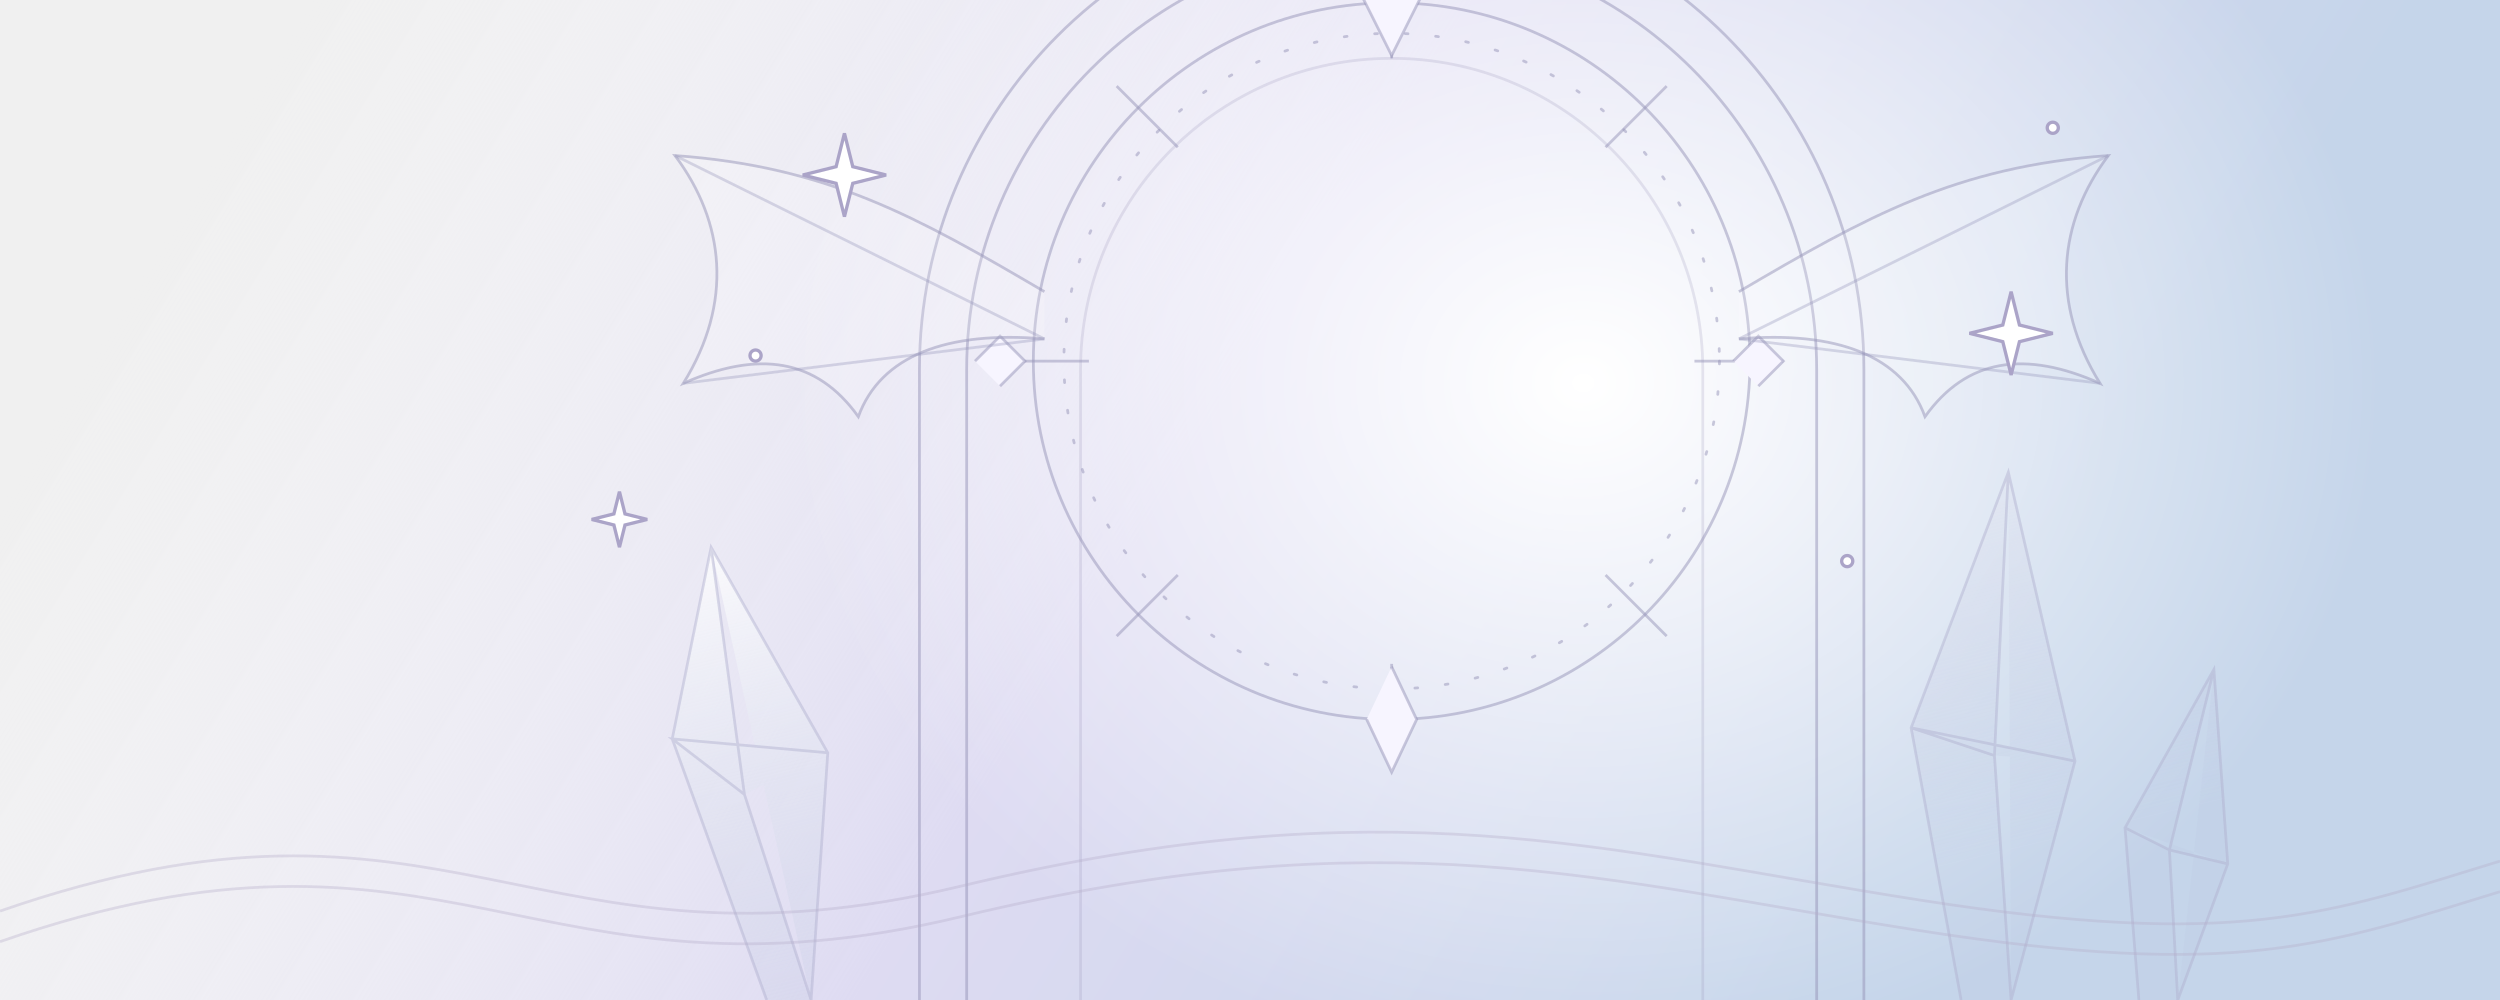
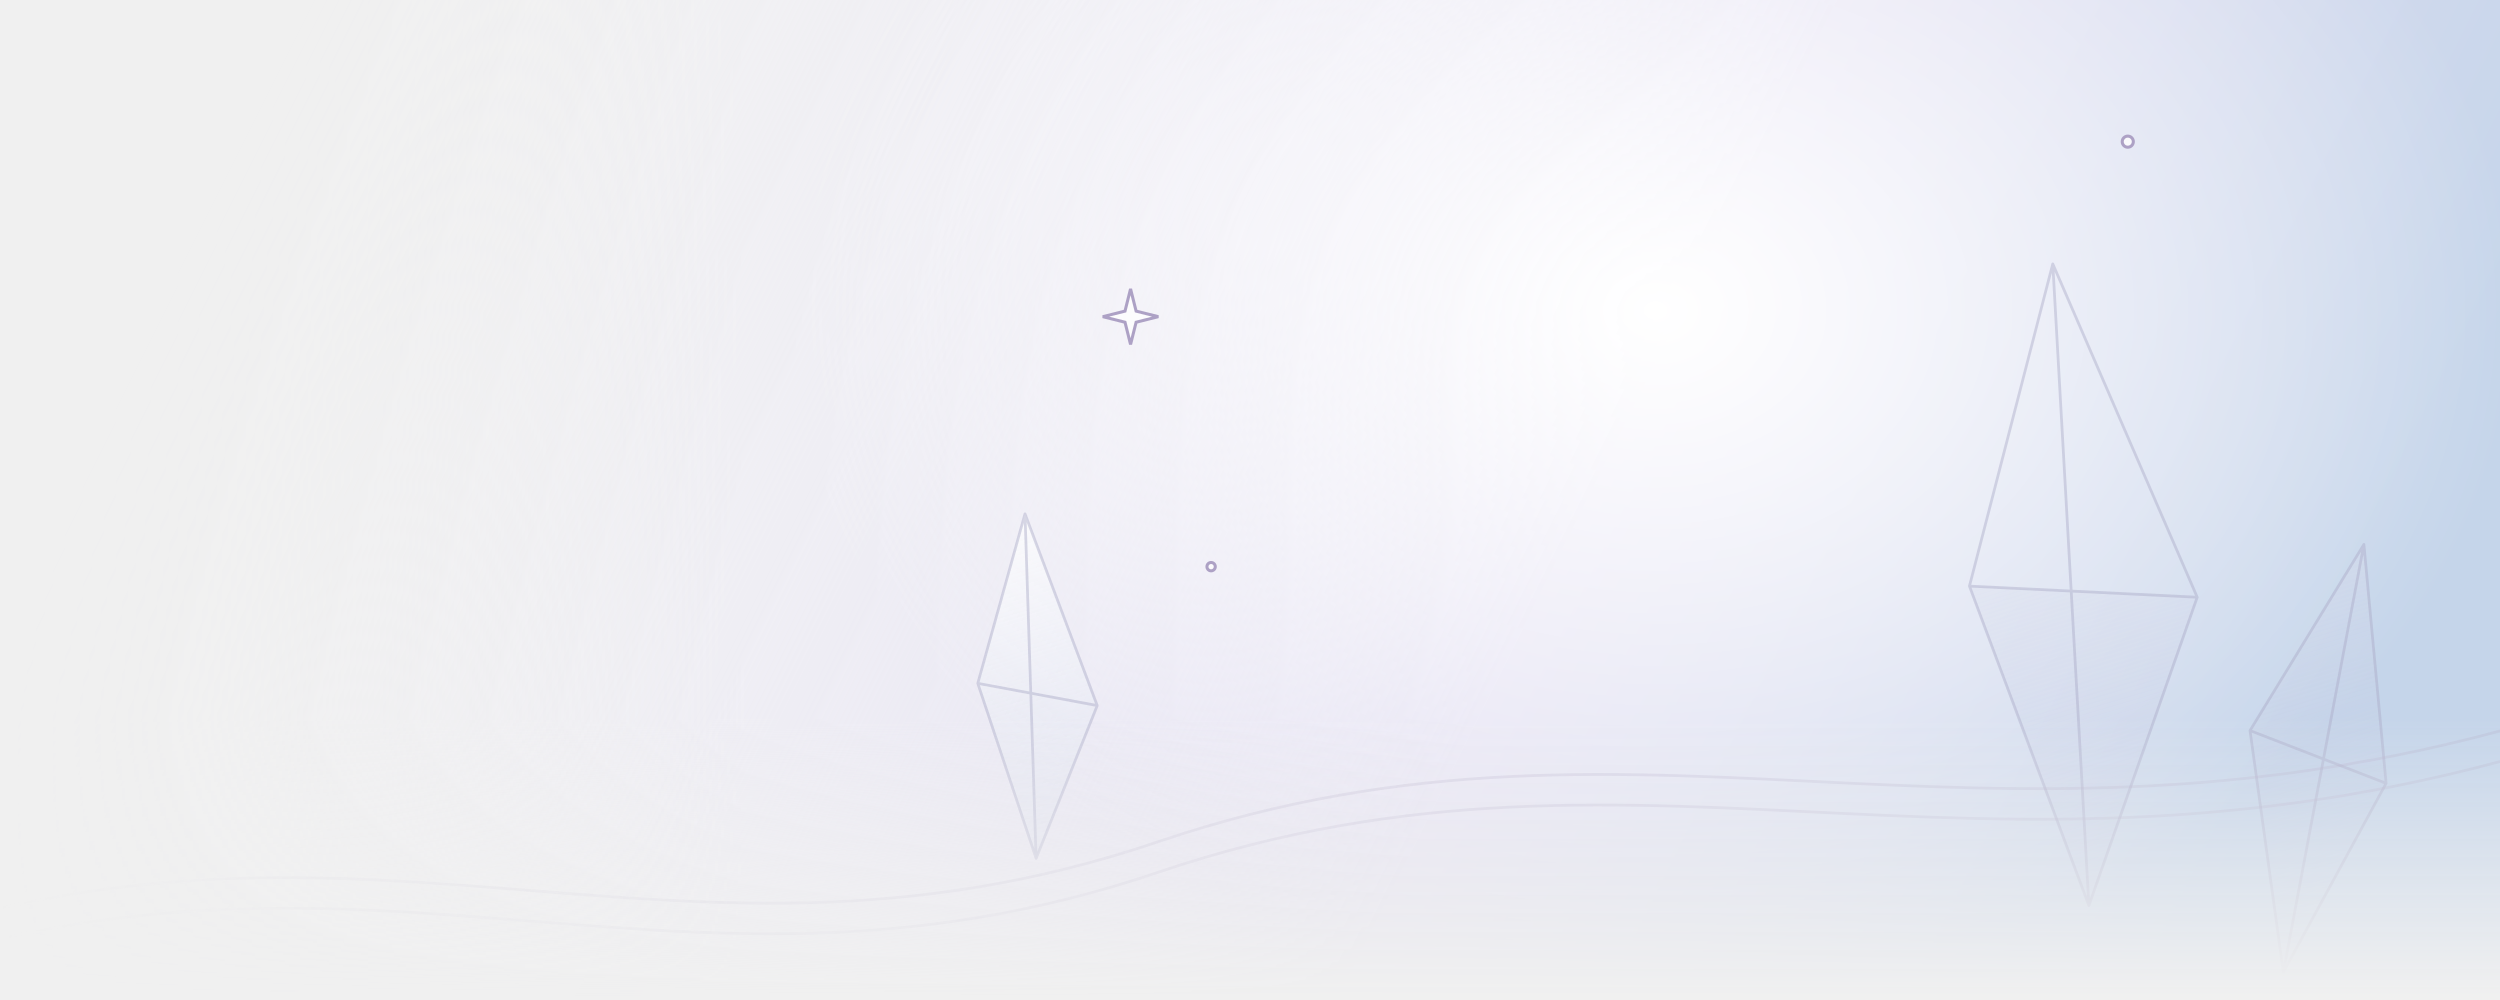
<svg xmlns="http://www.w3.org/2000/svg" width="900" height="360" viewBox="0 0 900 360" fill="none">
  <defs>
-     <linearGradient id="air" x1="100" y1="20" x2="650" y2="360" gradientUnits="userSpaceOnUse">
+     <linearGradient id="air" x1="100" y1="20" x2="780" y2="360" gradientUnits="userSpaceOnUse">
      <stop stop-color="#f9f8ff" stop-opacity="0" />
-       <stop offset=".55" stop-color="#dedbf2" />
+       <stop offset=".65" stop-color="#e3e0f2" />
      <stop offset="1" stop-color="#c5d5ea" />
    </linearGradient>
-     <linearGradient id="ice" x1="450" y1="150" x2="500" y2="360" gradientUnits="userSpaceOnUse">
+     <linearGradient id="ice" x1="670" y1="90" x2="750" y2="360" gradientUnits="userSpaceOnUse">
      <stop stop-color="#fff" stop-opacity=".8" />
-       <stop offset="1" stop-color="#b4bddb" stop-opacity=".1" />
+       <stop offset="1" stop-color="#b4bddb" stop-opacity=".08" />
    </linearGradient>
    <radialGradient id="glow">
      <stop stop-color="#fff" />
      <stop offset="1" stop-color="#fff" stop-opacity="0" />
    </radialGradient>
+     <linearGradient id="edge" x2="1">
+       <stop stop-color="#fff" stop-opacity="0" />
+       <stop offset=".3" stop-color="#fff" />
+     </linearGradient>
+     <linearGradient id="horizon" x2="0" y2="1">
+       <stop offset=".72" stop-color="#fff" />
+       <stop offset="1" stop-color="#fff" stop-opacity="0" />
+     </linearGradient>
+     <mask id="soft-edge">
+       <path fill="url(#edge)" d="M0 0h900v360H0z" />
+     </mask>
+     <mask id="soft-horizon">
+       <path fill="url(#horizon)" d="M0 0h900v360H0z" />
+     </mask>
  </defs>
-   <path fill="url(#air)" d="M0 0h900v360H0z" />
-   <ellipse cx="570" cy="138" rx="285" ry="245" fill="url(#glow)" />
-   <g stroke="#9694b9" stroke-opacity=".5">
-     <path d="M331 360V133a170 170 0 0 1 340 0v227M348 360V133a153 153 0 0 1 306 0v227" />
-     <path d="M389 360V133a112 112 0 0 1 224 0v227" stroke-opacity=".22" />
-     <circle cx="501" cy="130" r="129" />
-     <circle cx="501" cy="130" r="118" stroke-dasharray="1 10" stroke-linecap="round" />
-     <path d="M501-11v32m0 218v32M360 130h32m218 0h32M402 31l22 22m154 154 22 22M402 229l22-22M578 53l22-22" />
-     <path d="m501-20 10 20-10 20-10-20ZM501 240l9 19-9 19-9-19M351 130l9-9 9 9-9 9m264-9 9-9 9 9-9 9" fill="#f7f5ff" />
-     <path d="M376 105c-46-27-78-45-133-49 18 24 21 53 3 82 27-12 48-9 63 12 8-22 32-31 67-28m250-17c46-27 78-45 133-49-18 24-21 53-3 82-27-12-48-9-63 12-8-22-32-31-67-28" fill="#fff" fill-opacity=".16" />
-     <path d="m243 56 133 66m-130 16 130-16M759 56l-133 66m130 16-130-16" stroke-opacity=".35" />
-   </g>
-   <g fill="url(#ice)" stroke="#b0b1ce" stroke-opacity=".45">
-     <path d="m276 360-34-94 14-69 42 74-6 89m-36-163 12 89 24 74m-24-74-26-20 56 5" />
-     <path d="m706 360-18-98 35-92 24 104-23 86m-1-190-5 102 6 88m-6-88-30-10 59 12" />
-     <path d="m770 360-5-62 32-57 5 70-18 49m13-119-16 65 3 54m-19-62 16 8 21 5" />
-   </g>
-   <g stroke="#aba4c8" stroke-width="1.2" fill="#fff">
-     <path d="m301 60 3-12 3 12 12 3-12 3-3 12-3-12-12-3Zm420 57 3-12 3 12 12 3-12 3-3 12-3-12-12-3ZM221 185l2-8 2 8 8 2-8 2-2 8-2-8-8-2Z" />
-     <circle cx="272" cy="128" r="2" />
-     <circle cx="739" cy="46" r="2" />
-     <circle cx="665" cy="202" r="2" />
-   </g>
-   <g stroke="#b5adc9" stroke-opacity=".35">
-     <path d="M0 328c161-56 192 28 346-9s230-13 345 5 147 5 209-14M0 339c161-56 192 28 346-9s230-13 345 5 147 5 209-14" />
+   <g mask="url(#soft-edge)">
+     <g mask="url(#soft-horizon)">
+       <path fill="url(#air)" d="M0 0h900v360H0z" />
+       <ellipse cx="596" cy="112" rx="310" ry="240" fill="url(#glow)" />
+       <g fill="url(#ice)" stroke="#acacc9" stroke-opacity=".45" stroke-linejoin="round">
+         <path d="m752 326-43-115 30-116 52 120-39 111Zm-13-231 13 231m-43-115 82 4-52-120" />
+         <path d="m822 350-12-87 41-67 8 86-37 68Zm29-154-29 154m-12-87 49 19" />
+         <path d="m373 309-21-63 17-61 26 69-22 55Zm-4-124 4 124m-21-63 43 8" />
+       </g>
+       <g stroke="#ada1c5" stroke-width="1.1" fill="#fff" fill-opacity=".75">
+         <path d="M405 112l2-8 2 8 8 2-8 2-2 8-2-8-8-2Z" />
+         <circle cx="766" cy="51" r="2" />
+         <circle cx="436" cy="204" r="1.5" />
+       </g>
+       <g stroke="#b5adc9" stroke-opacity=".3">
+         <path d="M-70 349C124 271 237 364 417 303S722 325 940 251M-70 360C124 282 237 375 417 314S722 336 940 262" />
+       </g>
+     </g>
  </g>
</svg>
